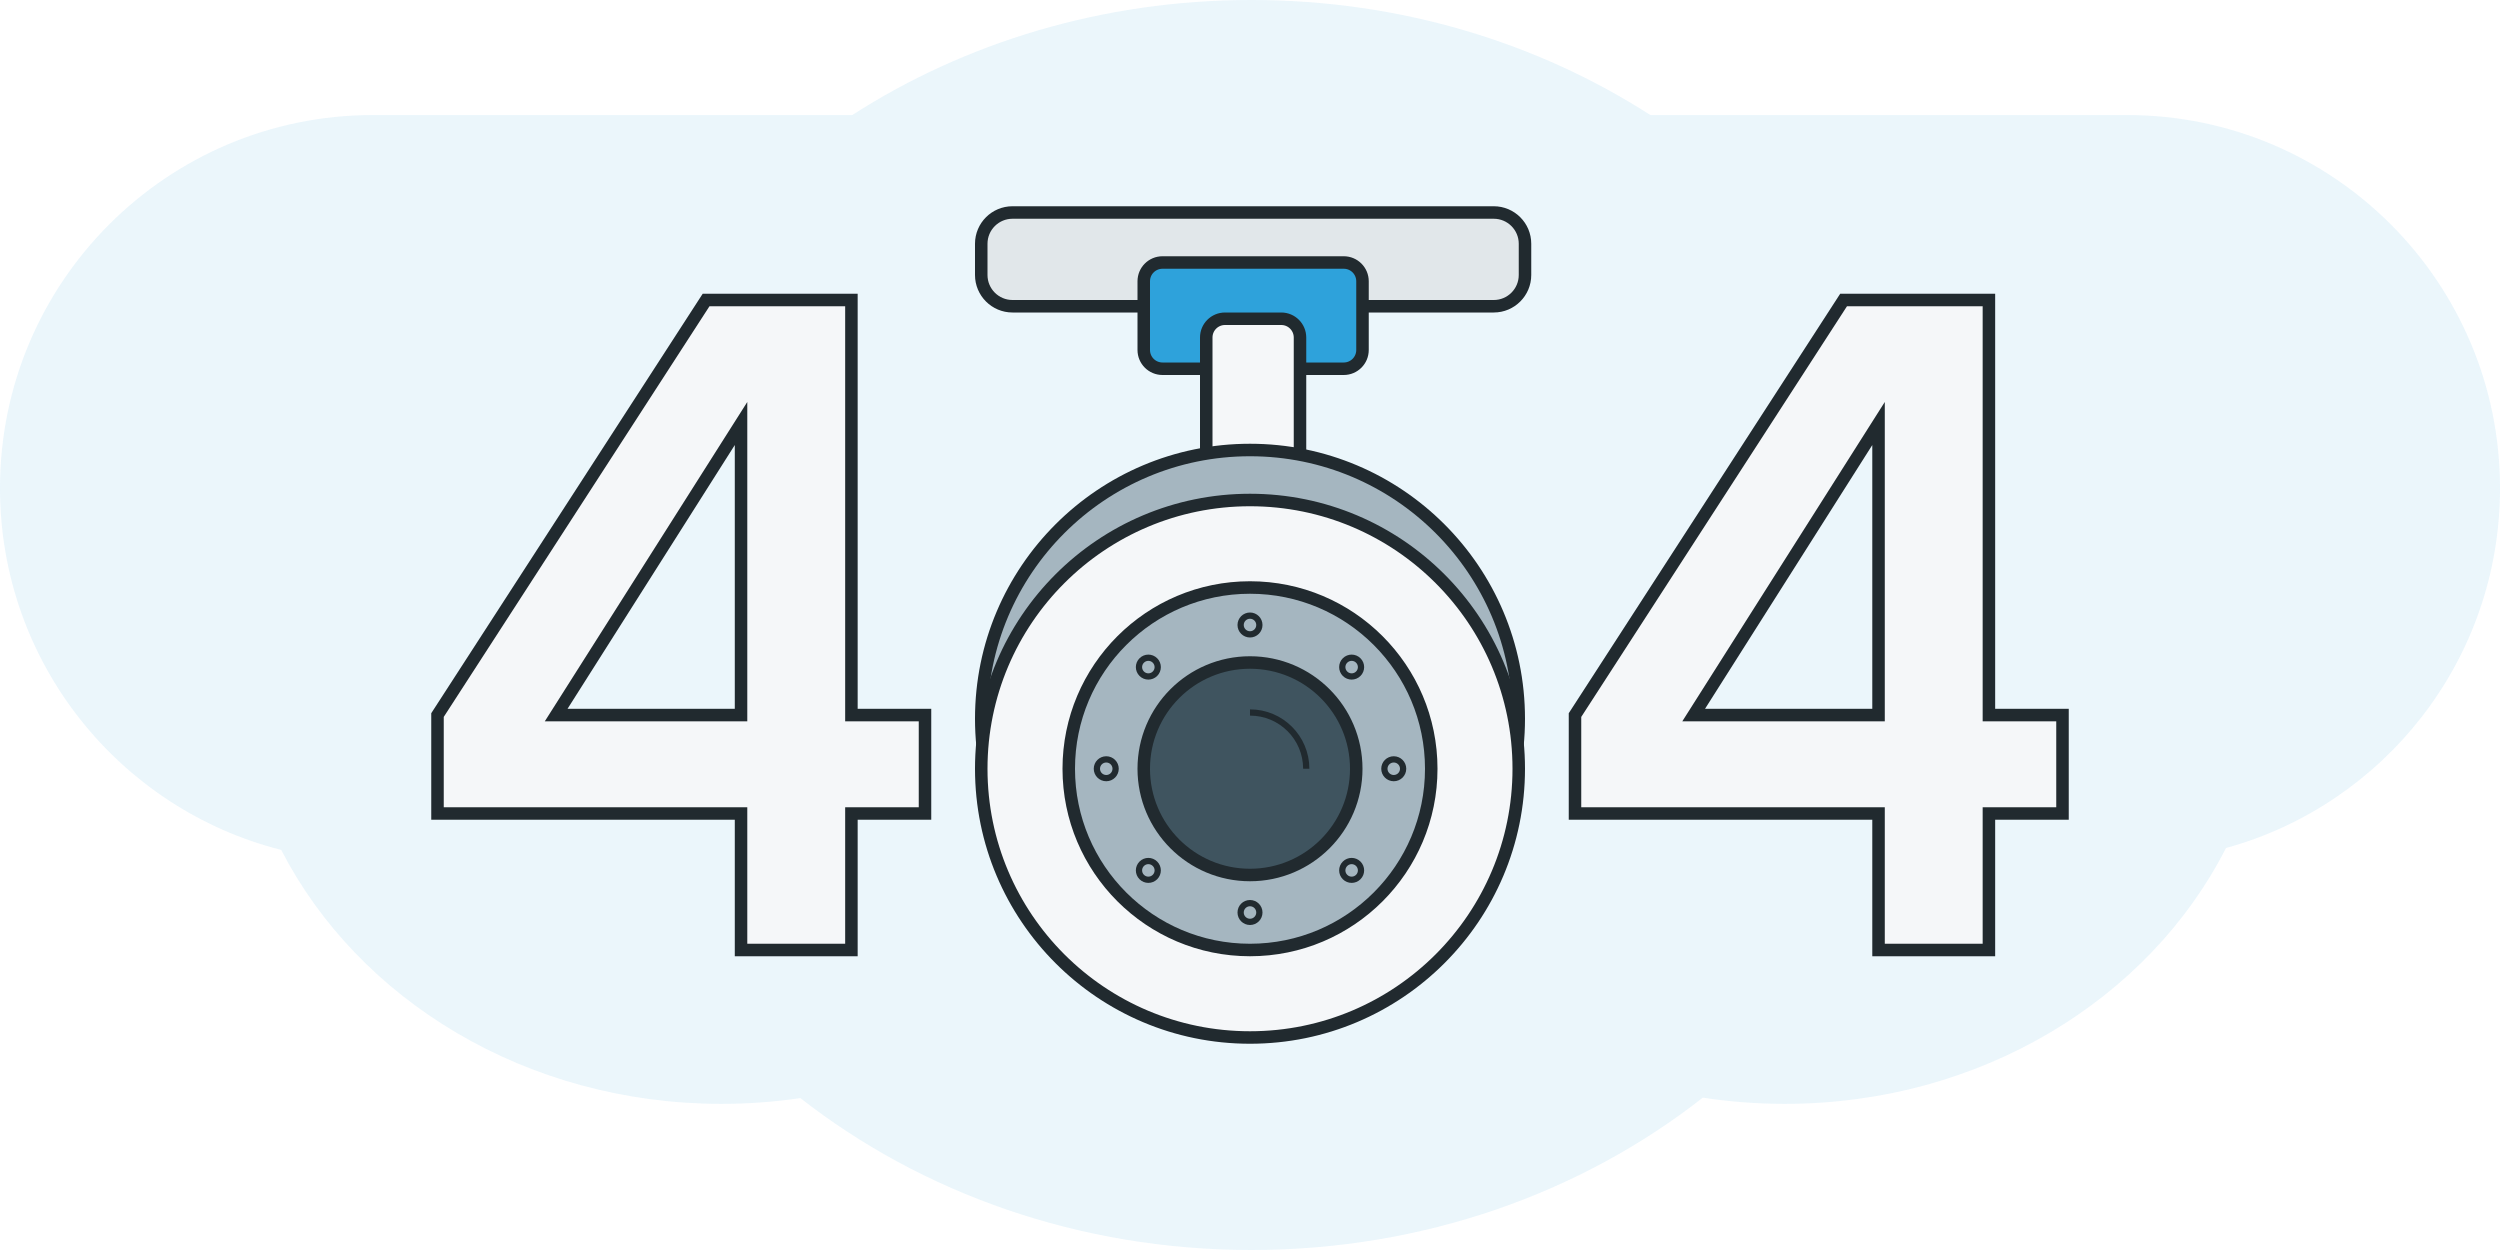
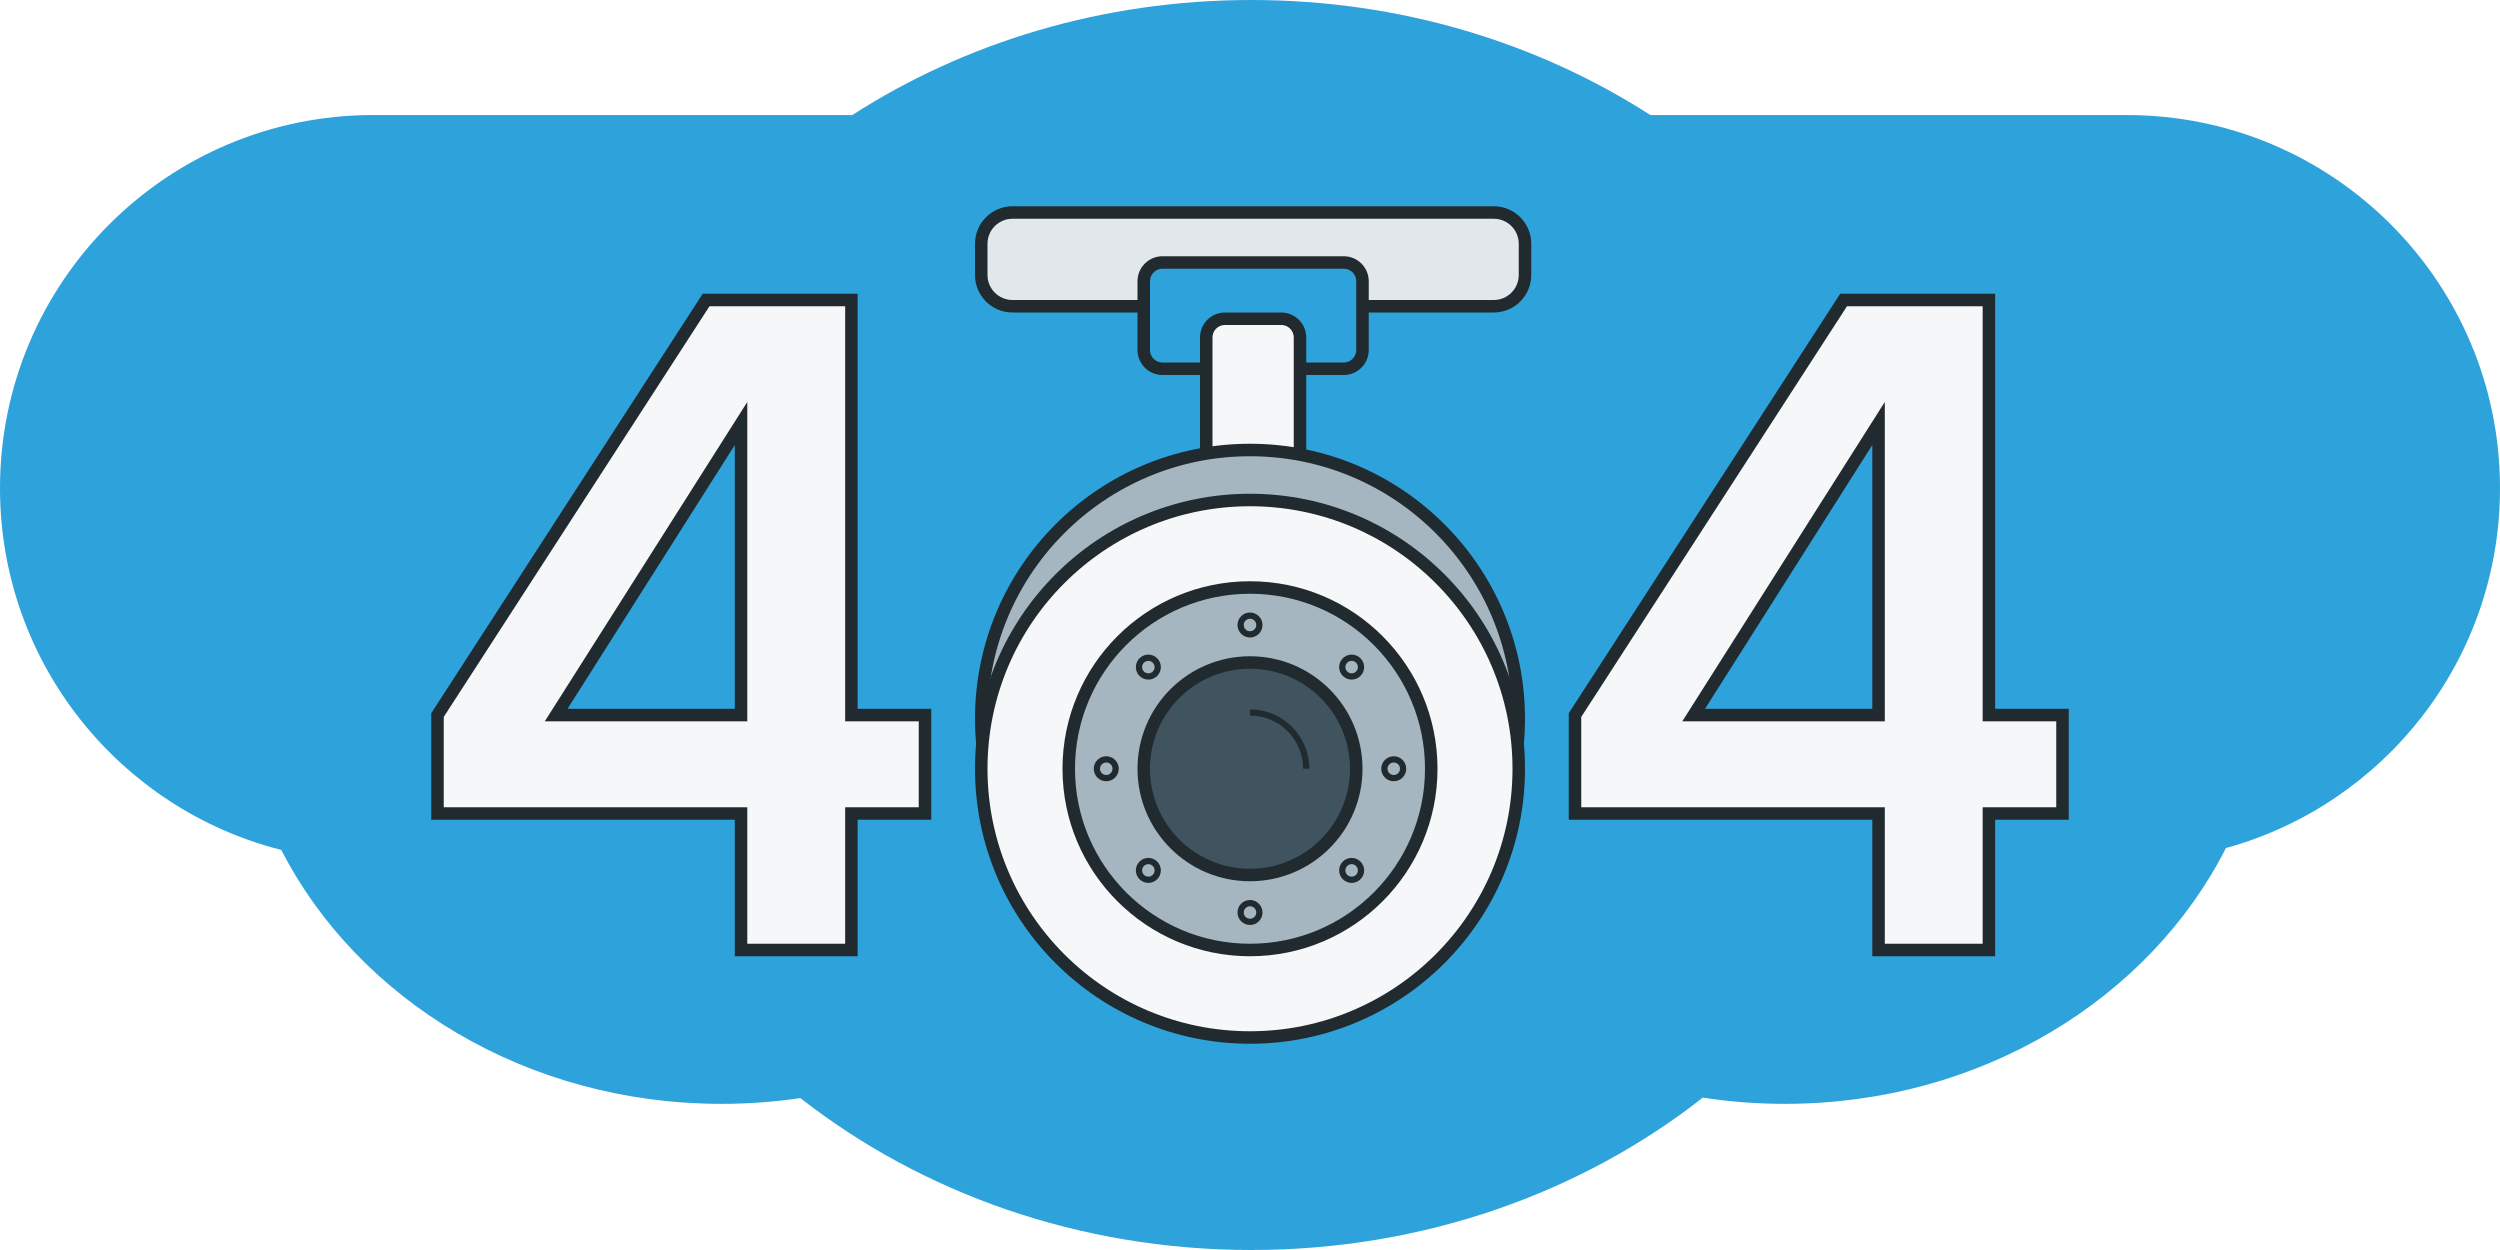
<svg xmlns="http://www.w3.org/2000/svg" viewBox="0 0 400 200" version="1.1">
  <g id="Cloud/Placeholders/404" stroke="none" stroke-width="1" fill="none" fill-rule="evenodd">
-     <path d="M200.211,0 C223.999,0 246.029,6.815 264.053,18.406 L340.299,18.408 C373.271,18.408 400,45.137 400,78.109 C400,105.592 381.43,128.738 356.153,135.683 C343.895,159.839 316.901,176.617 285.572,176.617 C281.1,176.617 276.717,176.275 272.452,175.619 C253.093,190.809 227.837,200 200.211,200 C172.63,200 147.411,190.839 128.061,175.692 C123.949,176.3 119.727,176.617 115.423,176.617 C84.225,176.617 57.327,159.979 44.996,135.986 C19.135,129.436 3.41650556e-15,106.007 0,78.109 C-4.03793284e-15,45.137 26.729,18.408 59.701,18.408 L136.369,18.406 C154.392,6.815 176.423,0 200.211,0 Z" id="Cloud" fill="#2EA2DB" class="brand_element" opacity="0.1" />
+     <path d="M200.211,0 C223.999,0 246.029,6.815 264.053,18.406 L340.299,18.408 C373.271,18.408 400,45.137 400,78.109 C400,105.592 381.43,128.738 356.153,135.683 C343.895,159.839 316.901,176.617 285.572,176.617 C281.1,176.617 276.717,176.275 272.452,175.619 C253.093,190.809 227.837,200 200.211,200 C172.63,200 147.411,190.839 128.061,175.692 C123.949,176.3 119.727,176.617 115.423,176.617 C84.225,176.617 57.327,159.979 44.996,135.986 C19.135,129.436 3.41650556e-15,106.007 0,78.109 C-4.03793284e-15,45.137 26.729,18.408 59.701,18.408 L136.369,18.406 C154.392,6.815 176.423,0 200.211,0 Z" id="Cloud" fill="#2EA2DB" class="brand_element_cloud" />
    <rect id="Rectangle" stroke="#212A2F" stroke-width="2" fill="#E1E7EA" x="157" y="34" width="87" height="15" rx="5" />
    <rect id="Rectangle" stroke="#212A2F" stroke-width="2" fill="#2EA2DB" class="brand_element" x="183" y="42" width="35" height="17" rx="3" />
    <rect id="Rectangle" stroke="#212A2F" stroke-width="2" fill="#F5F7F9" x="193" y="51" width="15" height="64" rx="3" />
    <circle id="Oval" stroke="#212A2F" stroke-width="2" fill="#A5B6C0" cx="200" cy="115" r="43" />
    <circle id="Oval" stroke="#212A2F" stroke-width="2" fill="#F5F7F9" cx="200" cy="123" r="43" />
    <circle id="Oval" stroke="#212A2F" stroke-width="2" fill="#A5B6C0" cx="200" cy="123" r="29" />
    <circle id="Oval" stroke="#212A2F" stroke-width="2" fill="#3F545F" cx="200" cy="123" r="17" />
    <path d="M209,123 C209,118.029 204.971,114 200,114" id="Path" stroke="#212A2F" />
    <path d="M200,144.5 C199.172,144.5 198.5,145.172 198.5,146 C198.5,146.828 199.172,147.5 200,147.5 C200.828,147.5 201.5,146.828 201.5,146 C201.5,145.172 200.828,144.5 200,144.5 Z M182.676,138.203 C182.09,138.789 182.09,139.738 182.676,140.324 C183.262,140.91 184.211,140.91 184.797,140.324 C185.383,139.738 185.383,138.789 184.797,138.203 C184.211,137.617 183.262,137.617 182.676,138.203 Z M215.203,138.203 C214.617,138.789 214.617,139.738 215.203,140.324 C215.789,140.91 216.738,140.91 217.324,140.324 C217.91,139.738 217.91,138.789 217.324,138.203 C216.738,137.617 215.789,137.617 215.203,138.203 Z M223,121.5 C222.172,121.5 221.5,122.172 221.5,123 C221.5,123.828 222.172,124.5 223,124.5 C223.828,124.5 224.5,123.828 224.5,123 C224.5,122.172 223.828,121.5 223,121.5 Z M177,121.5 C176.172,121.5 175.5,122.172 175.5,123 C175.5,123.828 176.172,124.5 177,124.5 C177.828,124.5 178.5,123.828 178.5,123 C178.5,122.172 177.828,121.5 177,121.5 Z M215.203,105.676 C214.617,106.262 214.617,107.211 215.203,107.797 C215.789,108.383 216.738,108.383 217.324,107.797 C217.91,107.211 217.91,106.262 217.324,105.676 C216.738,105.09 215.789,105.09 215.203,105.676 Z M182.676,105.676 C182.09,106.262 182.09,107.211 182.676,107.797 C183.262,108.383 184.211,108.383 184.797,107.797 C185.383,107.211 185.383,106.262 184.797,105.676 C184.211,105.09 183.262,105.09 182.676,105.676 Z M200,98.5 C199.172,98.5 198.5,99.172 198.5,100 C198.5,100.828 199.172,101.5 200,101.5 C200.828,101.5 201.5,100.828 201.5,100 C201.5,99.172 200.828,98.5 200,98.5 Z" id="Combined-Shape" stroke="#212A2F" />
    <path d="M136.226,48 L136.226,114.411 L148,114.411 L148,130.16 L136.226,130.16 L136.226,152 L118.566,152 L118.566,130.16 L70,130.16 L70,114.411 L112.974,48 L136.226,48 Z M118.566,67.76 L88.985,114.411 L118.566,114.411 L118.566,67.76 Z" id="4" stroke="#212A2F" stroke-width="2" fill="#F5F7F9" fill-rule="nonzero" />
    <path d="M318.226,48 L318.226,114.411 L330,114.411 L330,130.16 L318.226,130.16 L318.226,152 L300.566,152 L300.566,130.16 L252,130.16 L252,114.411 L294.974,48 L318.226,48 Z M300.566,67.76 L270.985,114.411 L300.566,114.411 L300.566,67.76 Z" id="4" stroke="#212A2F" stroke-width="2" fill="#F5F7F9" fill-rule="nonzero" />
  </g>
</svg>
